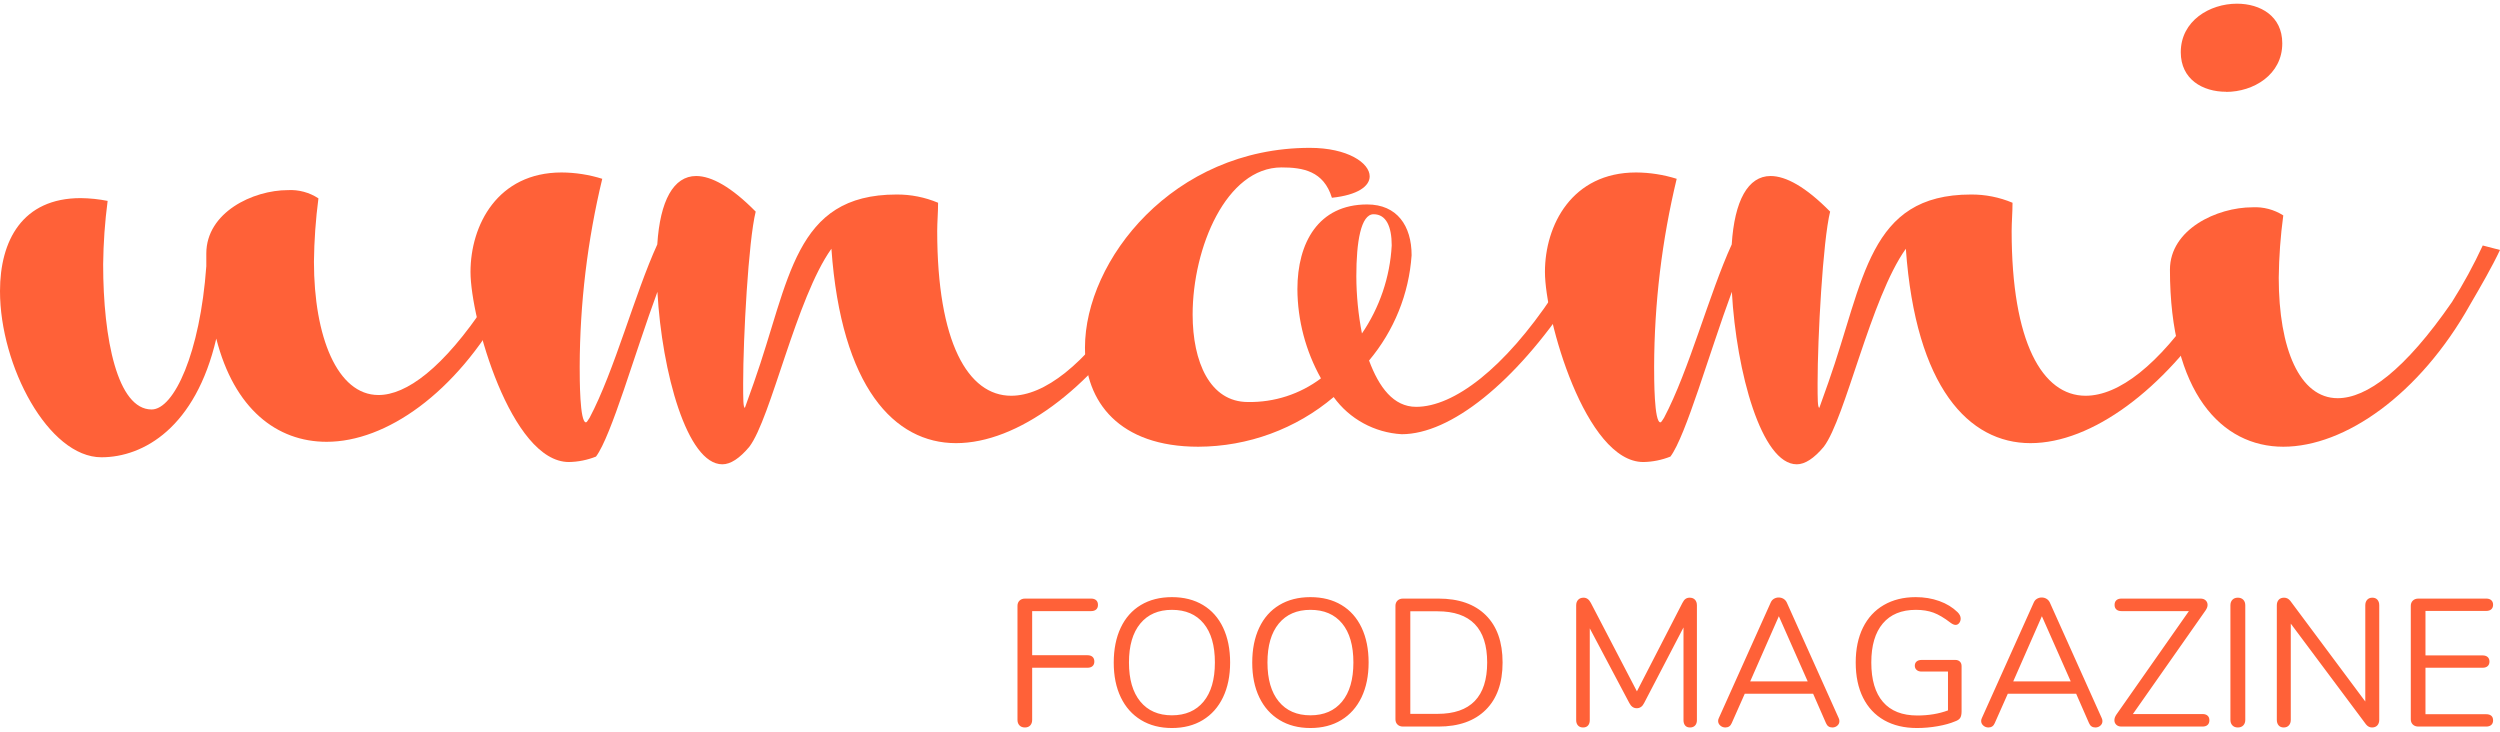
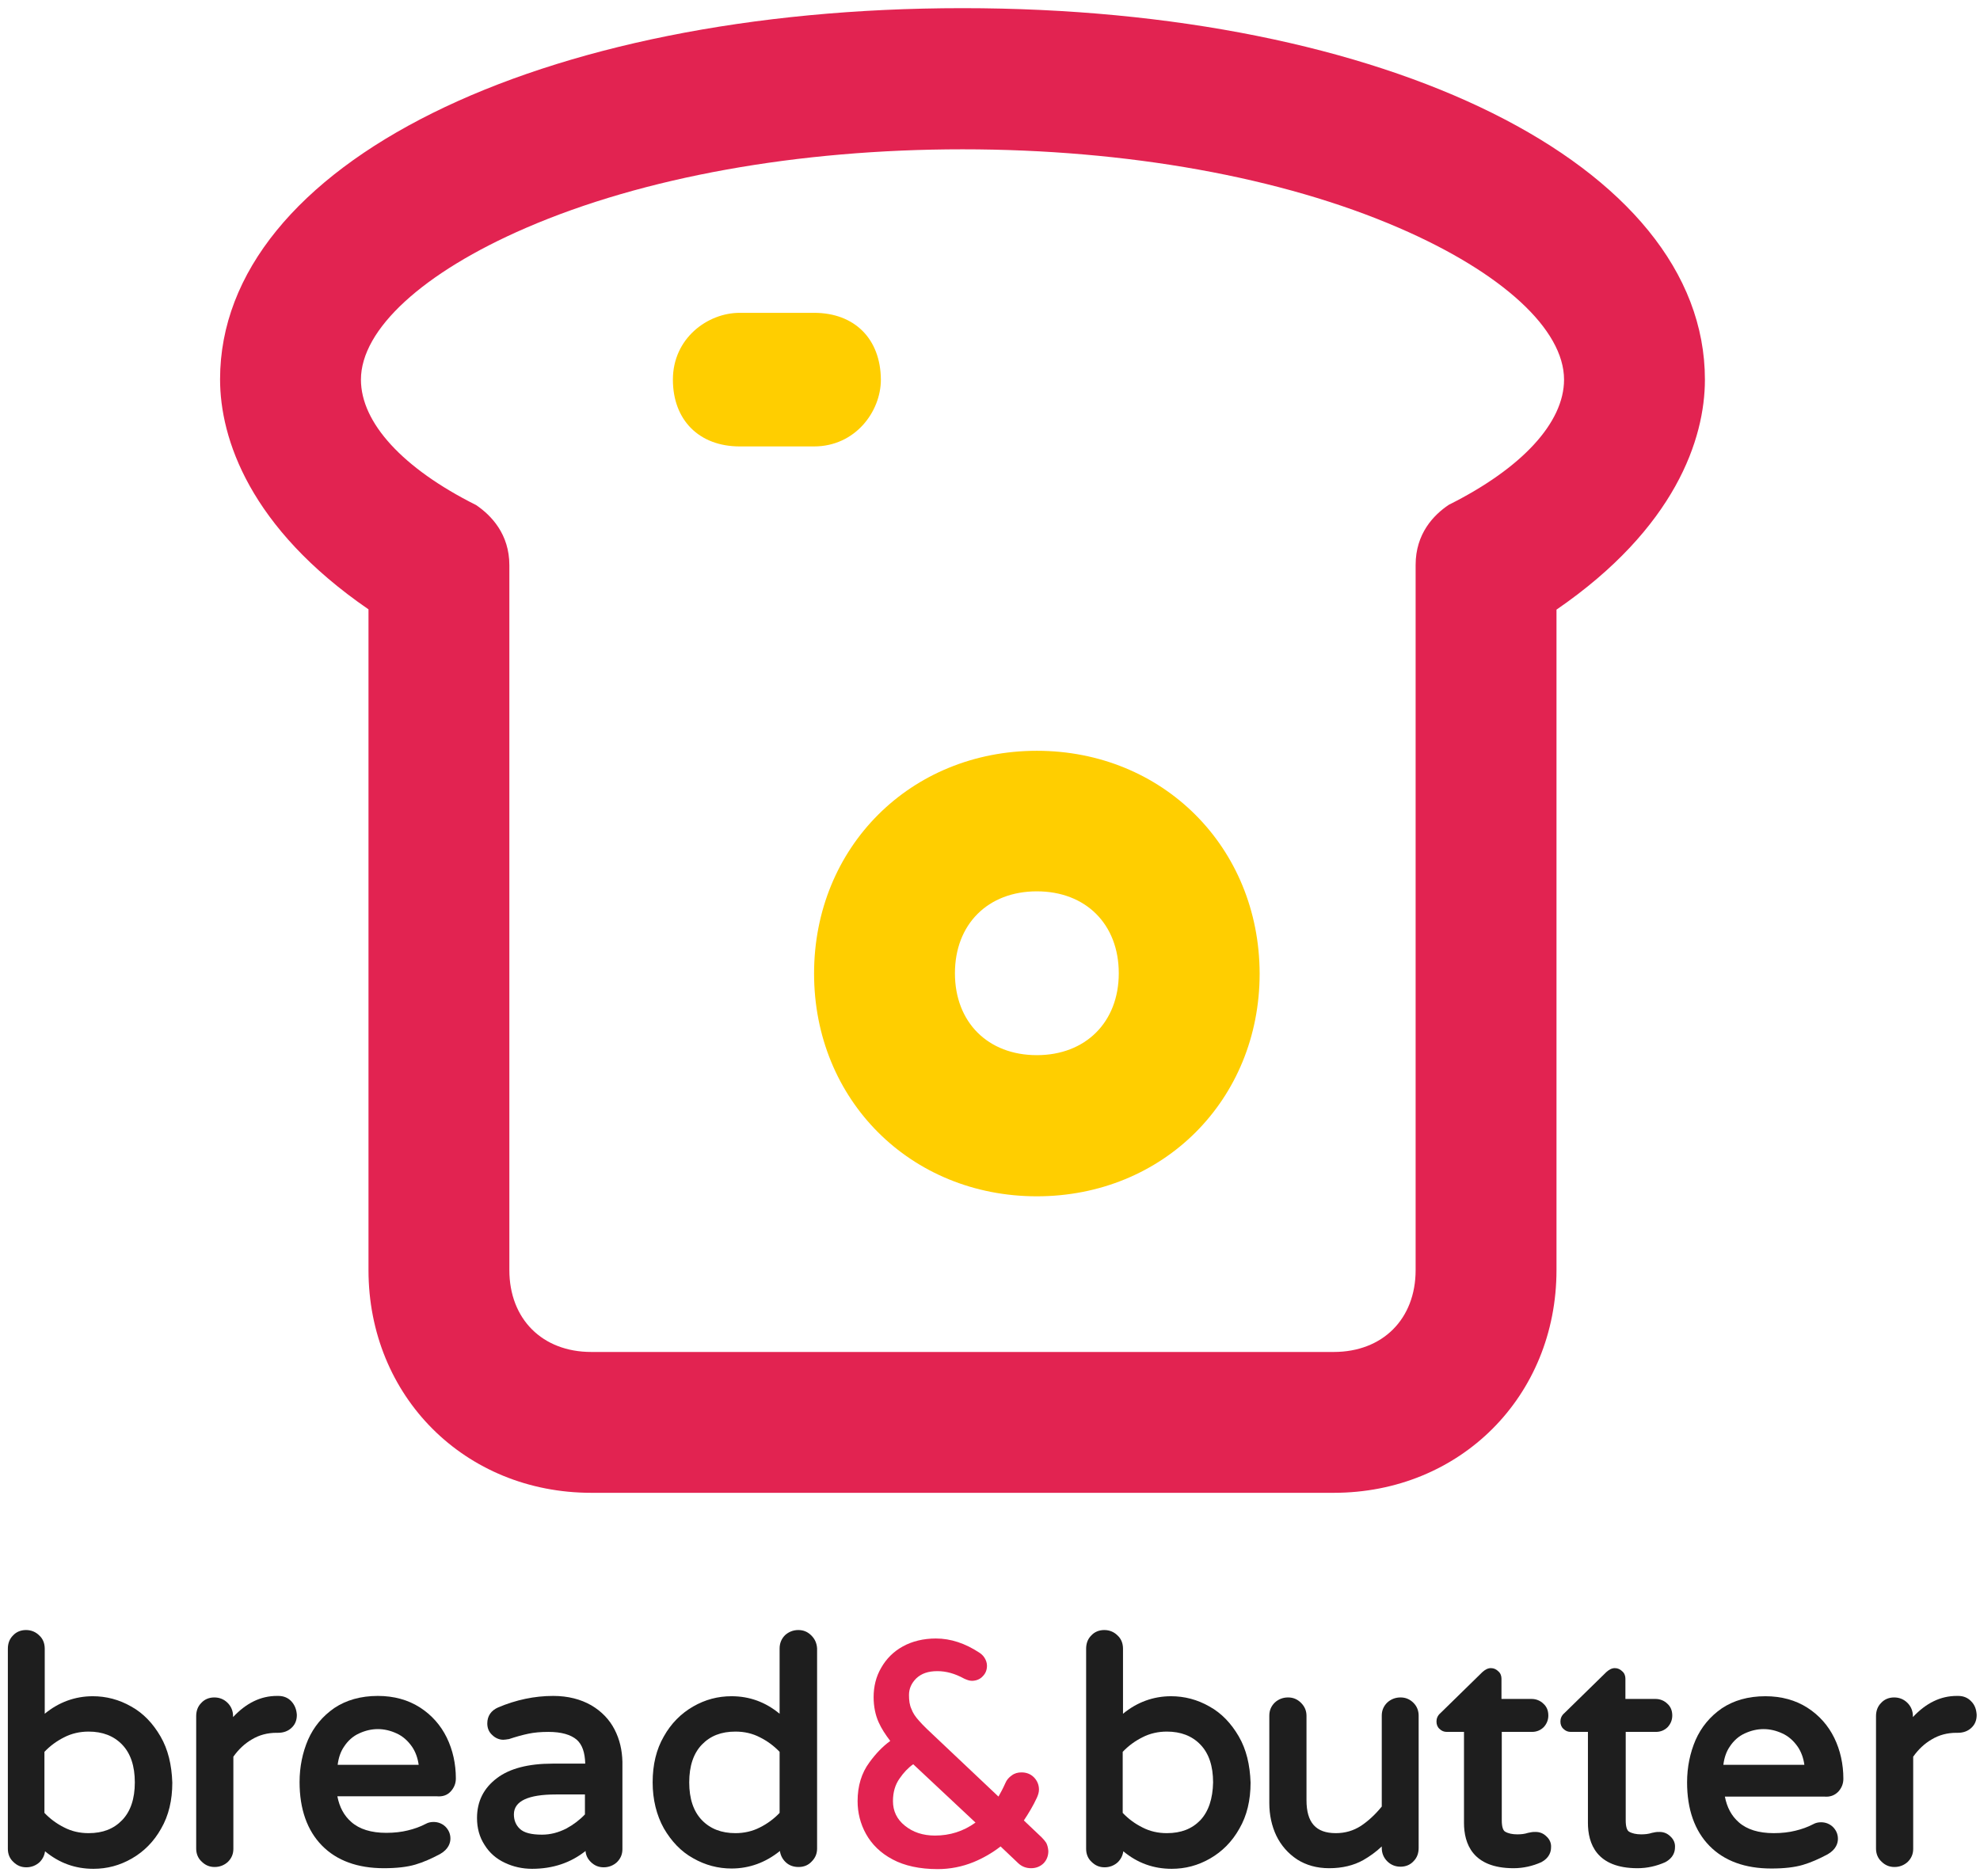
- <svg xmlns="http://www.w3.org/2000/svg" width="205px" height="60px" viewBox="0 0 711 206" version="1.1">
-   <defs />
-   <g id="Styleguide" stroke="none" stroke-width="1" fill="none" fill-rule="evenodd">
-     <g id="Design-Styleguide:-v1" transform="translate(-88, -8204)" fill="#FF6138">
-       <g id="umami-logo" transform="translate(88, 8204)">
-         <path d="M143.425,85.908 C129.642,110.826 109.765,124.601 92.9,124.601 C78.728,124.601 66.61,115.261 61.508,95.248 C55.627,120.49 40.852,129 28.841,129 C13.783,129 0,103.037 0,81.761 C0,67.338 6.378,55.293 22.959,55.293 C25.528,55.325 28.09,55.591 30.612,56.087 C29.829,62.065 29.403,68.086 29.337,74.117 C29.337,95.392 33.411,115.405 43.12,115.405 C49.497,115.405 56.902,99.323 58.674,74.658 L58.674,71.052 C58.674,59.368 71.925,53.022 81.881,53.022 C84.945,52.853 87.983,53.673 90.562,55.366 C89.779,61.344 89.353,67.365 89.286,73.396 C89.286,94.671 95.912,111.295 107.639,111.295 C115.541,111.295 125.993,103.758 138.252,85.331 C141.492,80.072 144.392,74.604 146.932,68.96 L151.787,70.258 C149.554,75.09 146.649,80.463 143.425,85.908 Z" id="Shape" fill-rule="nonzero" />
-         <path d="M205.435,131 C195.417,131 188.251,104.799 186.968,81.95 C180.551,99.321 173.884,122.963 169.499,128.802 C167.045,129.782 164.436,130.307 161.798,130.351 C145.363,130.351 133.812,89.626 133.812,76.291 C133.812,62.957 141.512,48 159.73,48 C163.648,48.022 167.54,48.629 171.281,49.802 C167.067,67.3 164.913,85.24 164.864,103.249 C164.864,106.637 164.864,119.071 166.647,119.071 C166.896,119.071 167.146,118.566 167.681,117.773 C174.811,104.294 180.515,82.49 186.932,68.471 C187.717,56.001 191.567,49.009 197.984,49.009 C202.334,49.009 208.002,52.109 214.919,59.136 C212.851,67.426 211.354,94.96 211.354,107.934 C211.354,112.331 211.354,114.926 211.853,114.926 L214.42,107.718 C224.687,78.67 225.721,54.271 254.991,54.271 C259.04,54.246 263.053,55.043 266.791,56.614 C266.791,59.461 266.542,62.056 266.542,64.65 C266.542,96.294 275.277,111.502 287.576,111.502 C297.06,111.502 308.361,102.673 319.912,85.554 C323.173,80.298 326.091,74.832 328.647,69.191 L333.531,70.489 C331.104,75.973 328.267,81.262 325.046,86.31 C309.894,109.664 289.394,124.981 271.89,124.981 C254.385,124.981 239.269,109.16 236.452,69.696 C226.434,83.716 219.268,117.954 213.1,126.026 C210.32,129.342 207.753,131 205.435,131 Z" id="Shape" fill-rule="nonzero" />
-         <path d="M375.678,106.555 C371.333,98.782 369.031,90.064 368.981,81.193 C368.981,68.018 374.926,57.098 388.821,57.098 C397.344,57.098 401.462,63.192 401.462,71.541 C400.714,82.522 396.48,92.995 389.358,101.483 C392.187,109.092 396.306,114.657 402.752,114.657 C413.495,114.657 427.82,103.737 441.679,82.954 C444.954,77.817 447.885,72.474 450.453,66.961 L455.36,68.23 C452.921,73.589 450.072,78.759 446.836,83.694 C430.864,107.788 412.528,122.442 398.633,122.442 C390.89,121.992 383.774,118.103 379.295,111.874 C368.583,120.945 354.931,125.954 340.797,126 C318.379,126 308.566,113.319 308.566,97.819 C308.566,72.95 333.634,41 372.526,41 C383.27,41 389.537,45.298 389.537,49.102 C389.537,51.885 386.171,54.421 378.793,55.196 C376.466,47.587 370.557,46.566 364.469,46.566 C348.747,46.566 339.185,69.392 339.185,88.414 C339.185,101.87 344.092,113.283 354.907,113.283 C362.405,113.415 369.727,111.044 375.678,106.555 L375.678,106.555 Z M387.281,93.874 C392.375,86.413 395.321,77.733 395.804,68.758 C395.804,63.439 394.264,59.881 390.647,59.881 C387.03,59.881 385.741,67.736 385.741,77.494 C385.757,82.992 386.297,88.475 387.352,93.874 L387.281,93.874 Z" id="Shape" fill-rule="nonzero" />
-         <path d="M511.006,131 C500.988,131 493.822,104.799 492.538,81.95 C486.121,99.321 479.454,122.963 475.069,128.802 C472.615,129.782 470.007,130.307 467.368,130.351 C450.933,130.351 439.382,89.626 439.382,76.291 C439.382,62.957 447.083,48 465.301,48 C469.218,48.022 473.11,48.629 476.852,49.802 C472.637,67.3 470.483,85.24 470.434,103.249 C470.434,106.637 470.434,119.071 472.217,119.071 C472.467,119.071 472.716,118.566 473.251,117.773 C480.381,104.294 486.085,82.49 492.503,68.471 C493.287,56.001 497.137,49.009 503.555,49.009 C507.904,49.009 513.573,52.109 520.489,59.136 C518.421,67.426 516.924,94.96 516.924,107.934 C516.924,112.331 516.924,114.926 517.423,114.926 L519.99,107.718 C530.257,78.67 531.291,54.271 560.561,54.271 C564.61,54.246 568.623,55.043 572.362,56.614 C572.362,59.461 572.112,62.056 572.112,64.65 C572.112,96.294 580.847,111.502 593.146,111.502 C602.63,111.502 613.931,102.673 625.482,85.554 C628.743,80.298 631.661,74.832 634.217,69.191 L639.101,70.489 C636.674,75.973 633.837,81.262 630.616,86.31 C615.464,109.664 594.965,124.981 577.46,124.981 C559.955,124.981 544.839,109.16 542.022,69.696 C532.004,83.716 524.838,117.954 518.671,126.026 C515.89,129.342 513.323,131 511.006,131 Z" id="Shape" fill-rule="nonzero" />
-         <path d="M702.476,85.62 C688.151,111.168 666.877,126 649.364,126 C631.851,126 617.132,110.671 617.132,75.65 C617.132,64.153 630.526,57.908 640.59,57.908 C643.687,57.742 646.758,58.549 649.364,60.215 C648.573,66.097 648.142,72.022 648.075,77.956 C648.075,98.146 654.02,112.197 664.836,112.197 C673.073,112.197 683.925,104.284 697.319,84.875 C700.594,79.7 703.525,74.319 706.094,68.766 L711,70.043 C708.672,74.975 705.592,80.262 702.476,85.62 Z M633.105,25.051 C626.408,25.051 620.212,21.503 620.212,13.803 C620.212,4.861 628.449,0 636.185,0 C642.882,0 649.078,3.548 649.078,11.248 C649.114,20.225 640.841,25.086 633.105,25.086 L633.105,25.051 Z" id="Shape" fill-rule="nonzero" />
-         <path d="M289.938,205.251 C289.56,204.856 289.371,204.331 289.371,203.677 L289.371,171.254 C289.371,170.635 289.568,170.136 289.964,169.757 C290.359,169.378 290.883,169.189 291.536,169.189 L310.302,169.189 C310.921,169.189 311.402,169.344 311.746,169.654 C312.09,169.963 312.261,170.411 312.261,170.996 C312.261,171.547 312.09,171.977 311.746,172.287 C311.402,172.596 310.921,172.751 310.302,172.751 L293.547,172.751 L293.547,185.297 L309.271,185.297 C309.89,185.297 310.371,185.452 310.715,185.762 C311.058,186.071 311.23,186.519 311.23,187.104 C311.23,187.655 311.058,188.085 310.715,188.395 C310.371,188.705 309.89,188.859 309.271,188.859 L293.547,188.859 L293.547,203.677 C293.547,204.331 293.366,204.856 293.005,205.251 C292.644,205.647 292.138,205.845 291.484,205.845 C290.831,205.845 290.316,205.647 289.938,205.251 Z M324.506,203.728 C322.014,202.214 320.098,200.063 318.757,197.275 C317.417,194.487 316.747,191.2 316.747,187.414 C316.747,183.593 317.408,180.281 318.732,177.475 C320.055,174.67 321.963,172.519 324.454,171.022 C326.946,169.525 329.894,168.776 333.296,168.776 C336.699,168.776 339.646,169.525 342.138,171.022 C344.63,172.519 346.537,174.67 347.861,177.475 C349.184,180.281 349.846,183.576 349.846,187.362 C349.846,191.148 349.175,194.444 347.835,197.249 C346.494,200.054 344.578,202.214 342.086,203.728 C339.595,205.243 336.665,206 333.296,206 C329.928,206 326.998,205.243 324.506,203.728 Z M342.293,198.488 C344.441,195.889 345.515,192.181 345.515,187.362 C345.515,182.544 344.449,178.844 342.318,176.262 C340.188,173.681 337.18,172.39 333.296,172.39 C329.447,172.39 326.448,173.689 324.3,176.288 C322.152,178.887 321.078,182.578 321.078,187.362 C321.078,192.146 322.152,195.846 324.3,198.462 C326.448,201.078 329.447,202.386 333.296,202.386 C337.146,202.386 340.145,201.087 342.293,198.488 Z M363.895,203.728 C361.403,202.214 359.487,200.063 358.146,197.275 C356.806,194.487 356.135,191.2 356.135,187.414 C356.135,183.593 356.797,180.281 358.12,177.475 C359.444,174.67 361.351,172.519 363.843,171.022 C366.335,169.525 369.282,168.776 372.685,168.776 C376.088,168.776 379.035,169.525 381.527,171.022 C384.019,172.519 385.926,174.67 387.249,177.475 C388.573,180.281 389.234,183.576 389.234,187.362 C389.234,191.148 388.564,194.444 387.224,197.249 C385.883,200.054 383.967,202.214 381.475,203.728 C378.983,205.243 376.053,206 372.685,206 C369.317,206 366.386,205.243 363.895,203.728 Z M381.681,198.488 C383.829,195.889 384.904,192.181 384.904,187.362 C384.904,182.544 383.838,178.844 381.707,176.262 C379.576,173.681 376.569,172.39 372.685,172.39 C368.835,172.39 365.837,173.689 363.688,176.288 C361.54,178.887 360.466,182.578 360.466,187.362 C360.466,192.146 361.54,195.846 363.688,198.462 C365.837,201.078 368.835,202.386 372.685,202.386 C376.534,202.386 379.533,201.087 381.681,198.488 Z M397.457,205.019 C397.062,204.64 396.865,204.141 396.865,203.522 L396.865,171.254 C396.865,170.635 397.062,170.136 397.457,169.757 C397.853,169.378 398.377,169.189 399.03,169.189 L409.083,169.189 C414.892,169.189 419.386,170.764 422.565,173.913 C425.744,177.062 427.334,181.545 427.334,187.362 C427.334,193.179 425.736,197.671 422.539,200.837 C419.343,204.004 414.857,205.587 409.083,205.587 L399.03,205.587 C398.377,205.587 397.853,205.398 397.457,205.019 Z M408.825,201.973 C418.243,201.973 422.952,197.103 422.952,187.362 C422.952,177.656 418.243,172.803 408.825,172.803 L401.092,172.803 L401.092,201.973 L408.825,201.973 Z M482.06,169.525 C482.421,169.92 482.602,170.445 482.602,171.099 L482.602,203.78 C482.602,204.4 482.43,204.899 482.086,205.277 C481.743,205.656 481.261,205.845 480.643,205.845 C480.024,205.845 479.56,205.656 479.251,205.277 C478.941,204.899 478.787,204.4 478.787,203.78 L478.787,177.398 L467.599,198.875 C467.118,199.873 466.413,200.373 465.485,200.373 C464.592,200.373 463.887,199.873 463.371,198.875 L452.132,177.656 L452.132,203.78 C452.132,204.4 451.969,204.899 451.643,205.277 C451.316,205.656 450.843,205.845 450.225,205.845 C449.606,205.845 449.125,205.656 448.781,205.277 C448.437,204.899 448.266,204.4 448.266,203.78 L448.266,171.099 C448.266,170.445 448.455,169.92 448.833,169.525 C449.211,169.129 449.726,168.931 450.379,168.931 C451.239,168.931 451.926,169.43 452.442,170.428 L465.537,195.571 L478.477,170.428 C478.752,169.877 479.053,169.49 479.38,169.266 C479.706,169.043 480.093,168.931 480.54,168.931 C481.193,168.931 481.7,169.129 482.06,169.525 Z M523.125,204.038 C523.125,204.554 522.927,204.985 522.532,205.329 C522.136,205.673 521.664,205.845 521.114,205.845 C520.255,205.845 519.653,205.432 519.309,204.606 L515.649,196.242 L496.212,196.242 L492.5,204.606 C492.157,205.432 491.555,205.845 490.696,205.845 C490.146,205.845 489.665,205.664 489.252,205.303 C488.84,204.942 488.634,204.503 488.634,203.986 C488.634,203.711 488.703,203.436 488.84,203.16 L503.585,170.325 C503.791,169.843 504.101,169.482 504.513,169.241 C504.925,169 505.372,168.879 505.853,168.879 C506.369,168.879 506.833,169.008 507.245,169.266 C507.658,169.525 507.967,169.877 508.173,170.325 L522.918,203.16 C523.056,203.436 523.125,203.728 523.125,204.038 Z M497.759,192.732 L514.102,192.732 L505.905,174.197 L497.759,192.732 Z M557.383,187.104 C557.71,187.414 557.873,187.844 557.873,188.395 L557.873,201.25 C557.873,202.076 557.744,202.696 557.487,203.109 C557.229,203.522 556.756,203.849 556.069,204.09 C554.694,204.675 553.027,205.14 551.068,205.484 C549.109,205.828 547.15,206 545.19,206 C541.582,206 538.471,205.26 535.859,203.78 C533.247,202.3 531.245,200.166 529.853,197.378 C528.461,194.59 527.765,191.252 527.765,187.362 C527.765,183.542 528.452,180.237 529.827,177.45 C531.202,174.662 533.178,172.519 535.756,171.022 C538.334,169.525 541.358,168.776 544.83,168.776 C547.236,168.776 549.47,169.146 551.532,169.886 C553.594,170.626 555.33,171.684 556.739,173.061 C557.323,173.646 557.615,174.249 557.615,174.868 C557.615,175.35 557.478,175.772 557.203,176.133 C556.928,176.494 556.584,176.675 556.172,176.675 C555.759,176.675 555.278,176.469 554.728,176.056 C552.941,174.679 551.326,173.724 549.882,173.19 C548.438,172.657 546.772,172.39 544.881,172.39 C540.791,172.39 537.655,173.681 535.472,176.262 C533.29,178.844 532.198,182.544 532.198,187.362 C532.198,192.284 533.307,196.027 535.524,198.591 C537.741,201.156 540.997,202.438 545.294,202.438 C548.49,202.438 551.394,201.956 554.007,200.992 L554.007,189.944 L546.479,189.944 C545.895,189.944 545.431,189.789 545.087,189.479 C544.744,189.169 544.572,188.773 544.572,188.291 C544.572,187.775 544.744,187.371 545.087,187.078 C545.431,186.786 545.895,186.639 546.479,186.639 L556.12,186.639 C556.636,186.639 557.057,186.794 557.383,187.104 Z M597.932,204.038 C597.932,204.554 597.734,204.985 597.339,205.329 C596.944,205.673 596.471,205.845 595.921,205.845 C595.062,205.845 594.461,205.432 594.117,204.606 L590.456,196.242 L571.02,196.242 L567.308,204.606 C566.964,205.432 566.363,205.845 565.503,205.845 C564.954,205.845 564.472,205.664 564.06,205.303 C563.647,204.942 563.441,204.503 563.441,203.986 C563.441,203.711 563.51,203.436 563.647,203.16 L578.392,170.325 C578.599,169.843 578.908,169.482 579.32,169.241 C579.733,169 580.18,168.879 580.661,168.879 C581.176,168.879 581.64,169.008 582.053,169.266 C582.465,169.525 582.775,169.877 582.981,170.325 L597.726,203.16 C597.863,203.436 597.932,203.728 597.932,204.038 Z M572.567,192.732 L588.91,192.732 L580.712,174.197 L572.567,192.732 Z M627.834,202.489 C628.178,202.799 628.35,203.229 628.35,203.78 C628.35,204.365 628.178,204.813 627.834,205.122 C627.491,205.432 627.01,205.587 626.391,205.587 L603.345,205.587 C602.727,205.587 602.237,205.415 601.876,205.071 C601.515,204.726 601.335,204.296 601.335,203.78 C601.335,203.264 601.524,202.73 601.902,202.18 L622.524,172.751 L603.345,172.751 C602.727,172.751 602.246,172.596 601.902,172.287 C601.558,171.977 601.386,171.547 601.386,170.996 C601.386,170.411 601.558,169.963 601.902,169.654 C602.246,169.344 602.727,169.189 603.345,169.189 L625.824,169.189 C626.442,169.189 626.932,169.361 627.293,169.705 C627.654,170.049 627.834,170.48 627.834,170.996 C627.834,171.478 627.645,171.994 627.267,172.545 L606.593,202.025 L626.391,202.025 C627.01,202.025 627.491,202.18 627.834,202.489 Z M634.898,205.251 C634.519,204.856 634.33,204.331 634.33,203.677 L634.33,171.099 C634.33,170.445 634.519,169.92 634.898,169.525 C635.276,169.129 635.791,168.931 636.444,168.931 C637.097,168.931 637.613,169.129 637.991,169.525 C638.369,169.92 638.558,170.445 638.558,171.099 L638.558,203.677 C638.558,204.331 638.369,204.856 637.991,205.251 C637.613,205.647 637.097,205.845 636.444,205.845 C635.791,205.845 635.276,205.647 634.898,205.251 Z M676.142,169.525 C676.486,169.92 676.658,170.445 676.658,171.099 L676.658,203.677 C676.658,204.331 676.477,204.856 676.116,205.251 C675.756,205.647 675.249,205.845 674.596,205.845 C673.942,205.845 673.375,205.553 672.894,204.967 L651.499,176.314 L651.499,203.677 C651.499,204.331 651.318,204.856 650.957,205.251 C650.596,205.647 650.107,205.845 649.488,205.845 C648.869,205.845 648.388,205.647 648.044,205.251 C647.701,204.856 647.529,204.331 647.529,203.677 L647.529,171.099 C647.529,170.445 647.709,169.92 648.07,169.525 C648.431,169.129 648.938,168.931 649.591,168.931 C650.278,168.931 650.863,169.223 651.344,169.809 L672.688,198.462 L672.688,171.099 C672.688,170.445 672.868,169.92 673.229,169.525 C673.59,169.129 674.08,168.931 674.699,168.931 C675.317,168.931 675.798,169.129 676.142,169.525 Z M686.221,205.019 C685.826,204.64 685.628,204.141 685.628,203.522 L685.628,171.254 C685.628,170.635 685.826,170.136 686.221,169.757 C686.617,169.378 687.141,169.189 687.794,169.189 L707.076,169.189 C707.694,169.189 708.175,169.344 708.519,169.654 C708.863,169.963 709.035,170.394 709.035,170.944 C709.035,171.495 708.863,171.925 708.519,172.235 C708.175,172.545 707.694,172.7 707.076,172.7 L689.804,172.7 L689.804,185.349 L706.045,185.349 C706.663,185.349 707.144,185.504 707.488,185.813 C707.832,186.123 708.004,186.553 708.004,187.104 C708.004,187.655 707.832,188.085 707.488,188.395 C707.144,188.705 706.663,188.859 706.045,188.859 L689.804,188.859 L689.804,202.076 L707.076,202.076 C707.694,202.076 708.175,202.223 708.519,202.515 C708.863,202.808 709.035,203.246 709.035,203.832 C709.035,204.382 708.863,204.813 708.519,205.122 C708.175,205.432 707.694,205.587 707.076,205.587 L687.794,205.587 C687.141,205.587 686.617,205.398 686.221,205.019 Z" id="FOOD-MAGAZINE-Copy" fill-rule="evenodd" />
-       </g>
-     </g>
-   </g>
+ <svg xmlns="http://www.w3.org/2000/svg" version="1.1" id="Layer_1" x="0px" y="0px" viewBox="0 0 655 620.6" style="enable-background:new 0 0 655 620.6;" xml:space="preserve">
+   <style type="text/css">
+ 	.st0{fill:#1E1E1E;}
+ 	.st1{display:none;fill:#1E1E1E;}
+ 	.st2{fill:#E22351;}
+ 	.st3{fill:#FFCE00;}
+ </style>
+   <path class="st0" d="M53.1,574.5c-2.5-4.3-5.7-7.7-9.7-9.9c-4-2.3-8.3-3.4-12.7-3.4c-5.9,0-11.3,2-15.9,5.8v-21.5  c0-1.8-0.6-3.3-1.8-4.4c-1.2-1.2-2.7-1.8-4.4-1.8c-1.7,0-3.2,0.6-4.3,1.8c-1.2,1.2-1.7,2.7-1.7,4.4v66.2c0,1.7,0.6,3.2,1.8,4.3  c1.2,1.2,2.6,1.8,4.3,1.8c1.7,0,3.2-0.6,4.4-1.7c1-1,1.6-2.2,1.8-3.6c4.7,3.9,10,5.8,16,5.8c4.5,0,8.7-1.1,12.7-3.4  c4-2.3,7.3-5.6,9.7-9.9c2.5-4.3,3.7-9.4,3.7-15.2C56.8,583.9,55.6,578.8,53.1,574.5z M40.4,602.2L40.4,602.2  c-2.8,2.9-6.4,4.3-11.1,4.3c-2.9,0-5.6-0.6-8.1-1.9c-2.4-1.2-4.6-2.8-6.5-4.8v-20.2c1.9-2,4.1-3.6,6.5-4.8c2.5-1.3,5.3-1.9,8.1-1.9  c4.6,0,8.3,1.4,11.1,4.3c2.8,2.9,4.2,7.1,4.2,12.5C44.6,595.1,43.2,599.3,40.4,602.2z" />
+   <polygon class="st1" points="490.5,468.3 142.6,468.3 141.5,192 91.1,130.9 130.7,66.1 321.4,19.3 501.3,73.3 544.5,130.9   501.3,181.2 " />
+   <path class="st2" d="M318.4,2.7c-140,0-245.6,51.6-245.6,122.8c0,19.6,9.8,49.1,49.1,76.1v218.6c0,41.8,31.9,73.7,73.7,73.7h245.6  c41.8,0,73.7-31.9,73.7-73.7V201.7c39.3-27,49.1-56.5,49.1-76.1C564,54.3,458.4,2.7,318.4,2.7z M479.3,167c-5.1,3.4-11,9.6-11,19.9  v233.3c0,16.2-10.9,27.1-27.1,27.1H195.6c-16.2,0-27.1-10.9-27.1-27.1V187c0-10.3-6-16.5-11-19.9c-24.2-12.1-38.1-27.2-38.1-41.5  c0-16.6,20.4-35.4,54.6-50.2c38.8-16.8,90-26,144.4-26s105.6,9.2,144.4,26c34.2,14.8,54.6,33.6,54.6,50.2  C517.4,139.8,503.5,154.9,479.3,167z" />
+   <path class="st3" d="M343,248.4c-41.8,0-73.7,31.9-73.7,73.7s31.9,73.7,73.7,73.7s73.7-31.9,73.7-73.7  C416.6,280.3,384.7,248.4,343,248.4z M343,349.1c-16.2,0-27.1-10.9-27.1-27.1s10.9-27.1,27.1-27.1s27.1,10.9,27.1,27.1  S359.1,349.1,343,349.1z" />
+   <path class="st3" d="M269.3,103.5h-24.6c-10.6,0-22.1,8.4-22.1,22.1c0,13.4,8.7,22.1,22.1,22.1h24.6c13.6,0,22.1-11.5,22.1-22.1  C291.3,112.1,282.7,103.5,269.3,103.5z" />
+   <path class="st0" d="M96.4,562.9c-1.1-1.2-2.6-1.8-4.3-1.8h-0.5c-5.3,0-10.1,2.3-14.5,7v-0.3c0-1.7-0.6-3.2-1.8-4.4  s-2.7-1.8-4.4-1.8c-1.7,0-3.2,0.6-4.3,1.8c-1.2,1.2-1.7,2.7-1.7,4.4v43.8c0,1.7,0.6,3.2,1.8,4.3c1.2,1.2,2.6,1.8,4.3,1.8  c1.7,0,3.2-0.6,4.4-1.7c1.2-1.2,1.8-2.6,1.8-4.3v-30.5c1.7-2.4,3.7-4.3,6.1-5.7c2.5-1.5,5.2-2.2,8.2-2.2h0.5c1.7,0,3.2-0.5,4.4-1.6  c1.2-1.1,1.8-2.5,1.8-4.3C98.1,565.6,97.5,564.1,96.4,562.9z" />
+   <path class="st0" d="M268.4,541.1c-1.2-1.2-2.6-1.8-4.3-1.8c-1.7,0-3.2,0.6-4.4,1.7c-1.2,1.2-1.8,2.7-1.8,4.4V567  c-4.7-3.9-10-5.8-15.9-5.8c-4.5,0-8.7,1.1-12.7,3.4c-4,2.3-7.3,5.6-9.7,9.9c-2.5,4.3-3.7,9.4-3.7,15.2c0,5.7,1.3,10.9,3.7,15.2  c2.5,4.3,5.7,7.7,9.7,9.9c4,2.3,8.3,3.4,12.7,3.4c5.9,0,11.3-2,16-5.8c0.2,1.4,0.8,2.6,1.8,3.6c1.2,1.2,2.7,1.7,4.4,1.7  c1.7,0,3.2-0.6,4.3-1.8c1.2-1.2,1.8-2.6,1.8-4.3v-66.2C270.2,543.7,269.6,542.3,268.4,541.1z M257.9,599.8c-1.9,2-4.1,3.6-6.5,4.8  l0,0c-2.5,1.3-5.3,1.9-8.1,1.9c-4.6,0-8.3-1.4-11.1-4.3c-2.8-2.9-4.2-7.1-4.2-12.5c0-5.4,1.4-9.6,4.2-12.5c2.8-2.9,6.4-4.3,11.1-4.3  c2.9,0,5.6,0.6,8.1,1.9c2.4,1.2,4.6,2.8,6.5,4.8V599.8z" />
+   <path class="st0" d="M409.8,574.5c-2.5-4.3-5.7-7.7-9.7-9.9c-4-2.3-8.3-3.4-12.7-3.4c-5.9,0-11.3,2-15.9,5.8v-21.5  c0-1.8-0.6-3.3-1.8-4.4c-1.2-1.2-2.7-1.8-4.4-1.8c-1.7,0-3.2,0.6-4.3,1.8c-1.2,1.2-1.7,2.7-1.7,4.4v66.2c0,1.7,0.6,3.2,1.8,4.3  c1.2,1.2,2.6,1.8,4.3,1.8c1.7,0,3.2-0.6,4.4-1.7c1-1,1.6-2.2,1.8-3.6c4.7,3.9,10,5.8,16,5.8c4.5,0,8.7-1.1,12.7-3.4  c4-2.3,7.3-5.6,9.7-9.9c2.5-4.3,3.7-9.4,3.7-15.2C413.5,583.9,412.3,578.8,409.8,574.5z M397.1,602.2L397.1,602.2  c-2.8,2.9-6.4,4.3-11.1,4.3c-2.9,0-5.6-0.6-8.1-1.9c-2.4-1.2-4.6-2.8-6.5-4.8v-20.2c1.9-2,4.1-3.6,6.5-4.8c2.5-1.3,5.3-1.9,8.1-1.9  c4.6,0,8.3,1.4,11.1,4.3c2.8,2.9,4.2,7.1,4.2,12.5C401.2,595.1,399.8,599.3,397.1,602.2z" />
+   <path class="st2" d="M346.1,609.7c-0.4-0.6-0.9-1.2-1.5-1.8l-5.9-5.6c1.6-2.4,3.1-4.9,4.3-7.5c0.4-0.9,0.7-1.8,0.7-2.7  c0-1.6-0.6-3-1.7-4.1c-1.1-1.1-2.5-1.6-4.1-1.6c-1.2,0-2.3,0.3-3.2,1c-0.9,0.6-1.7,1.5-2.1,2.5c-0.8,1.8-1.6,3.3-2.3,4.5l-20-18.9  c-2.9-2.7-5-4.7-6.2-6.1c-1.2-1.3-2.1-2.6-2.6-4c-0.6-1.3-0.8-2.8-0.8-4.6c0-2.1,0.8-3.9,2.4-5.5c1.7-1.6,3.9-2.4,7-2.4  c2.9,0,5.8,0.8,8.9,2.5c0.9,0.4,1.7,0.7,2.5,0.7c1.4,0,2.7-0.5,3.6-1.5c1-1,1.4-2.2,1.4-3.5c0-0.9-0.3-1.8-0.8-2.6  c-0.5-0.8-1.1-1.3-1.7-1.7c-4.7-3.1-9.5-4.7-14.4-4.7c-4.1,0-7.8,0.9-10.9,2.6c-3.1,1.7-5.5,4.1-7.2,7.1c-1.7,2.9-2.5,6.2-2.5,9.7  c0,3.1,0.6,6,1.7,8.4c0.9,2,2.2,4,3.8,6.1c-2.5,1.8-4.8,4.2-6.9,7.1c-2.6,3.5-3.9,7.8-3.9,12.8c0,3.8,0.9,7.5,2.8,10.9  c1.9,3.4,4.8,6.3,8.8,8.4h0c3.9,2.1,9,3.2,14.9,3.2c4.1,0,8.1-0.8,11.8-2.3c3.2-1.3,6.3-3.1,9-5.2l5.9,5.6c1.2,1.1,2.6,1.6,4.2,1.6  c1.7,0,3.1-0.6,4.2-1.7c1-1.1,1.5-2.4,1.5-4C346.7,611.3,346.5,610.5,346.1,609.7z M322.7,603c-4,2.9-8.5,4.3-13.4,4.3  c-4,0-7.3-1.1-10-3.3c-2.6-2.1-3.9-4.8-3.9-8.1c0-2.9,0.7-5.4,2.2-7.5c1.3-1.9,2.8-3.5,4.5-4.7L322.7,603z" />
+   <path class="st0" d="M467.6,563.4c-1.2-1.2-2.6-1.8-4.3-1.8c-1.7,0-3.2,0.6-4.4,1.7c-1.2,1.2-1.8,2.6-1.8,4.3v30.1  c-2.2,2.7-4.5,4.8-6.9,6.4c-2.5,1.6-5.2,2.4-8.3,2.4c-6.6,0-9.7-3.5-9.7-10.9v-27.9c0-1.7-0.6-3.1-1.8-4.3c-1.2-1.2-2.6-1.8-4.3-1.8  c-1.7,0-3.2,0.6-4.4,1.7c-1.2,1.2-1.8,2.6-1.8,4.3v29c0,3.9,0.8,7.5,2.3,10.7c1.6,3.3,3.9,5.9,6.9,7.9c3,1.9,6.5,2.9,10.6,2.9  c4.3,0,8.1-0.9,11.3-2.7c2.1-1.2,4.2-2.7,6.1-4.5v0.5c0,1.7,0.6,3.2,1.8,4.4s2.7,1.8,4.4,1.8c1.7,0,3.2-0.6,4.3-1.8  c1.2-1.2,1.7-2.7,1.7-4.4v-43.8C469.3,566.1,468.8,564.6,467.6,563.4z" />
+   <path class="st0" d="M511.6,607.6c-1-1-2.2-1.5-3.6-1.5c-0.6,0-1.1,0-1.5,0.1c-0.3,0.1-0.6,0.1-1,0.2c-1.2,0.4-2.4,0.5-3.6,0.5  c-1.6,0-3-0.3-4-0.9c-0.7-0.4-1.1-1.7-1.1-3.7v-29.3h10c1.6,0,2.9-0.6,3.9-1.6c1-1.1,1.5-2.4,1.5-3.8c0-1.6-0.5-2.9-1.6-3.9  c-1-1-2.4-1.6-3.9-1.6h-10v-6.7c0-0.9-0.3-1.8-1-2.4c-0.7-0.7-1.5-1.1-2.5-1.1c-1,0-1.9,0.5-2.8,1.3l-13.8,13.5  c-1.2,1-1.4,2.1-1.4,2.9c0,0.9,0.3,1.8,1,2.4c0.7,0.7,1.5,1,2.4,1h5.7v30.1c0,6.8,2.8,15,16.4,15c3.2,0,6.3-0.7,9.2-2  c2.6-1.4,3.2-3.4,3.2-4.9C513.2,609.9,512.7,608.6,511.6,607.6z" />
+   <path class="st0" d="M552.6,607.6c-1-1-2.2-1.5-3.6-1.5c-0.6,0-1.1,0-1.5,0.1c-0.3,0.1-0.6,0.1-1,0.2c-1.2,0.4-2.4,0.5-3.6,0.5  c-1.6,0-3-0.3-4-0.9c-0.7-0.4-1.1-1.7-1.1-3.7v-29.3h10c1.6,0,2.9-0.6,3.9-1.6c1-1.1,1.5-2.4,1.5-3.8c0-1.6-0.5-2.9-1.6-3.9  c-1-1-2.4-1.6-3.9-1.6h-10v-6.7c0-0.9-0.3-1.8-1-2.4c-0.7-0.7-1.5-1.1-2.5-1.1c-1,0-1.9,0.5-2.8,1.3l-13.8,13.5  c-1.2,1-1.4,2.1-1.4,2.9c0,0.9,0.3,1.8,1,2.4c0.7,0.7,1.5,1,2.4,1h5.7v30.1c0,6.8,2.8,15,16.4,15c3.2,0,6.3-0.7,9.2-2  c2.6-1.4,3.2-3.4,3.2-4.9C554.2,609.9,553.7,608.6,552.6,607.6z" />
+   <path class="st0" d="M652.1,562.9c-1.1-1.2-2.6-1.8-4.3-1.8h-0.5c-5.3,0-10.1,2.3-14.5,7v-0.3c0-1.7-0.6-3.2-1.8-4.4  s-2.7-1.8-4.4-1.8c-1.7,0-3.2,0.6-4.3,1.8c-1.2,1.2-1.7,2.7-1.7,4.4v43.8c0,1.7,0.6,3.2,1.8,4.3c1.2,1.2,2.6,1.8,4.3,1.8  c1.7,0,3.2-0.6,4.4-1.7c1.2-1.2,1.8-2.6,1.8-4.3v-30.5c1.7-2.4,3.7-4.3,6.1-5.7c2.5-1.5,5.2-2.2,8.2-2.2h0.5c1.7,0,3.2-0.5,4.4-1.6  c1.2-1.1,1.8-2.5,1.8-4.3C653.8,565.6,653.3,564.1,652.1,562.9z" />
+   <path class="st0" d="M149.1,592.7c1.1-1.2,1.7-2.6,1.7-4.3c0-4.8-1-9.4-3-13.5c-2-4.1-5-7.5-8.9-10c-3.9-2.5-8.6-3.8-13.9-3.8  c-5.7,0-10.5,1.4-14.4,4c-3.9,2.7-6.8,6.2-8.7,10.5c-1.8,4.2-2.8,8.9-2.8,14c0,8.9,2.5,16,7.4,21c4.9,5,11.8,7.5,20.5,7.5  c4.2,0,7.7-0.4,10.4-1.2c2.7-0.8,5.4-2,8.2-3.5c2.8-1.6,3.4-3.7,3.4-5.1c0-1.6-0.6-2.9-1.7-4c-1.1-1-2.4-1.5-3.9-1.5  c-0.9,0-1.8,0.2-2.5,0.6c-1.9,1-3.9,1.7-6,2.2c-2,0.5-4.4,0.8-7.1,0.8c-5,0-8.9-1.2-11.6-3.6c-2.4-2.1-3.9-4.9-4.6-8.5h32.8  C146.5,594.5,148,593.9,149.1,592.7z M111.7,583.9c0.3-2.4,1-4.4,2.1-6c1.3-2,3-3.5,5-4.4c4.1-1.9,8.3-1.9,12.4,0  c2,0.9,3.7,2.4,5.1,4.4c1.1,1.6,1.9,3.7,2.2,6H111.7z" />
+   <path class="st0" d="M203.3,572.2c-1.7-3.3-4.3-6-7.7-8c-3.5-2-7.7-3.1-12.6-3.1c-6.2,0-12.3,1.3-18.2,3.8c-2.3,1-3.6,2.8-3.6,5.3  c0,1.5,0.5,2.8,1.6,3.8c1,1,2.3,1.6,3.7,1.6c0.5,0,1-0.1,1.7-0.2l0.1,0c2.4-0.8,4.6-1.4,6.5-1.8c1.9-0.4,4.1-0.6,6.6-0.6  c4.3,0,7.4,0.9,9.4,2.6c1.8,1.6,2.7,4.2,2.8,7.9h-10.8c-8,0-14.2,1.6-18.4,4.8c-4.4,3.3-6.6,7.7-6.6,13.2c0,3.3,0.8,6.3,2.5,8.9  c1.6,2.6,3.9,4.6,6.7,5.9c2.7,1.3,5.8,2,9,2c6.9,0,12.8-2,17.7-5.9c0.1,1.4,0.7,2.6,1.7,3.6c1.2,1.2,2.6,1.8,4.3,1.8  c1.7,0,3.2-0.6,4.4-1.7c1.2-1.2,1.8-2.6,1.8-4.3v-28.9C205.8,579,205,575.5,203.3,572.2z M193.5,600.3c-1.7,1.8-3.8,3.4-6.2,4.7  c-2.6,1.3-5.2,2-8,2c-3.5,0-5.9-0.6-7.3-1.9c-1.3-1.2-2-2.8-2-4.8c0-4.4,4.7-6.6,13.9-6.6h9.6V600.3z" />
+   <path class="st0" d="M608.1,592.8c1.1-1.2,1.7-2.6,1.7-4.3c0-4.8-1-9.4-3-13.5c-2-4.1-5-7.5-8.9-10c-3.9-2.5-8.6-3.8-13.9-3.8  c-5.7,0-10.5,1.4-14.4,4c-3.9,2.7-6.8,6.2-8.7,10.5c-1.8,4.2-2.8,8.9-2.8,14c0,8.9,2.5,16,7.4,21c4.9,5,11.8,7.5,20.5,7.5  c4.2,0,7.7-0.4,10.4-1.2c2.7-0.8,5.4-2,8.2-3.5c2.8-1.6,3.4-3.7,3.4-5.1c0-1.6-0.6-2.9-1.7-4c-1.1-1-2.4-1.5-3.9-1.5  c-0.9,0-1.8,0.2-2.5,0.6c-1.9,1-3.9,1.7-6,2.2c-2,0.5-4.4,0.8-7.1,0.8c-5,0-8.9-1.2-11.6-3.6c-2.4-2.1-3.9-4.9-4.6-8.5h32.8  C605.4,594.6,606.9,594,608.1,592.8z M570.1,583.9c0.3-2.4,1-4.4,2.1-6c1.3-2,3-3.5,5-4.4c4.1-1.9,8.3-1.9,12.4,0  c2,0.9,3.7,2.4,5.1,4.4c1.1,1.6,1.9,3.7,2.2,6H570.1z" />
</svg>
